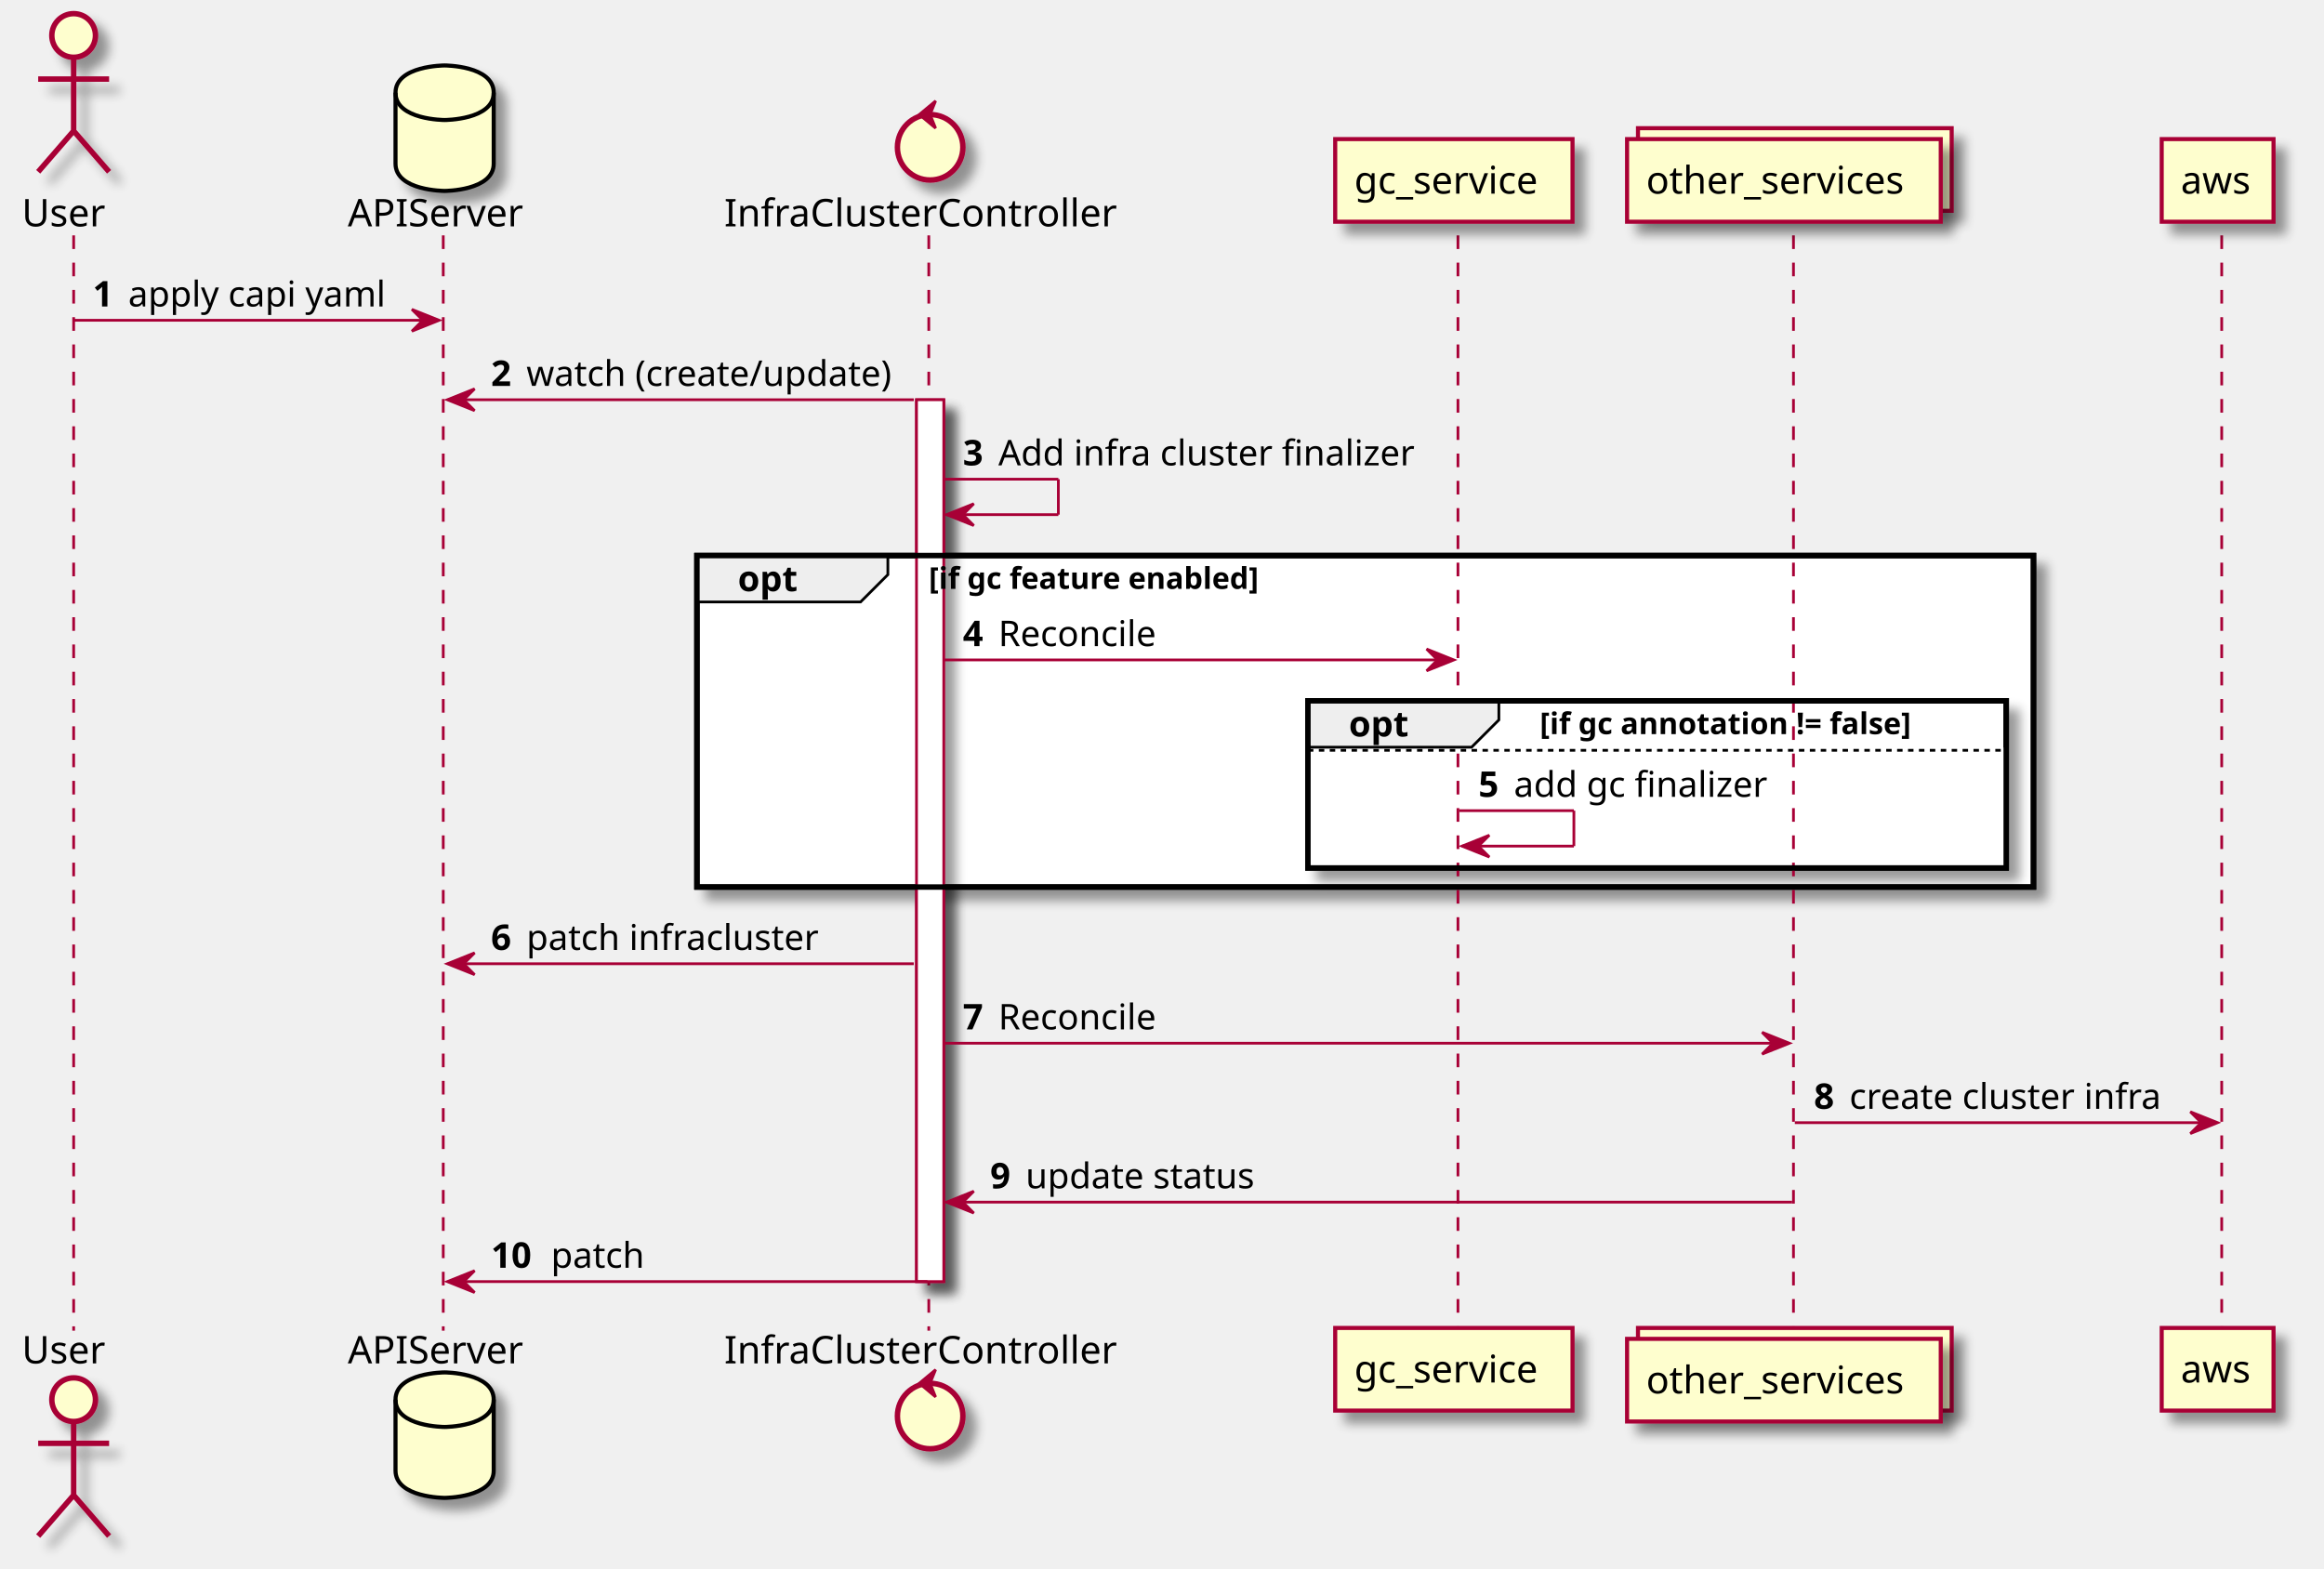
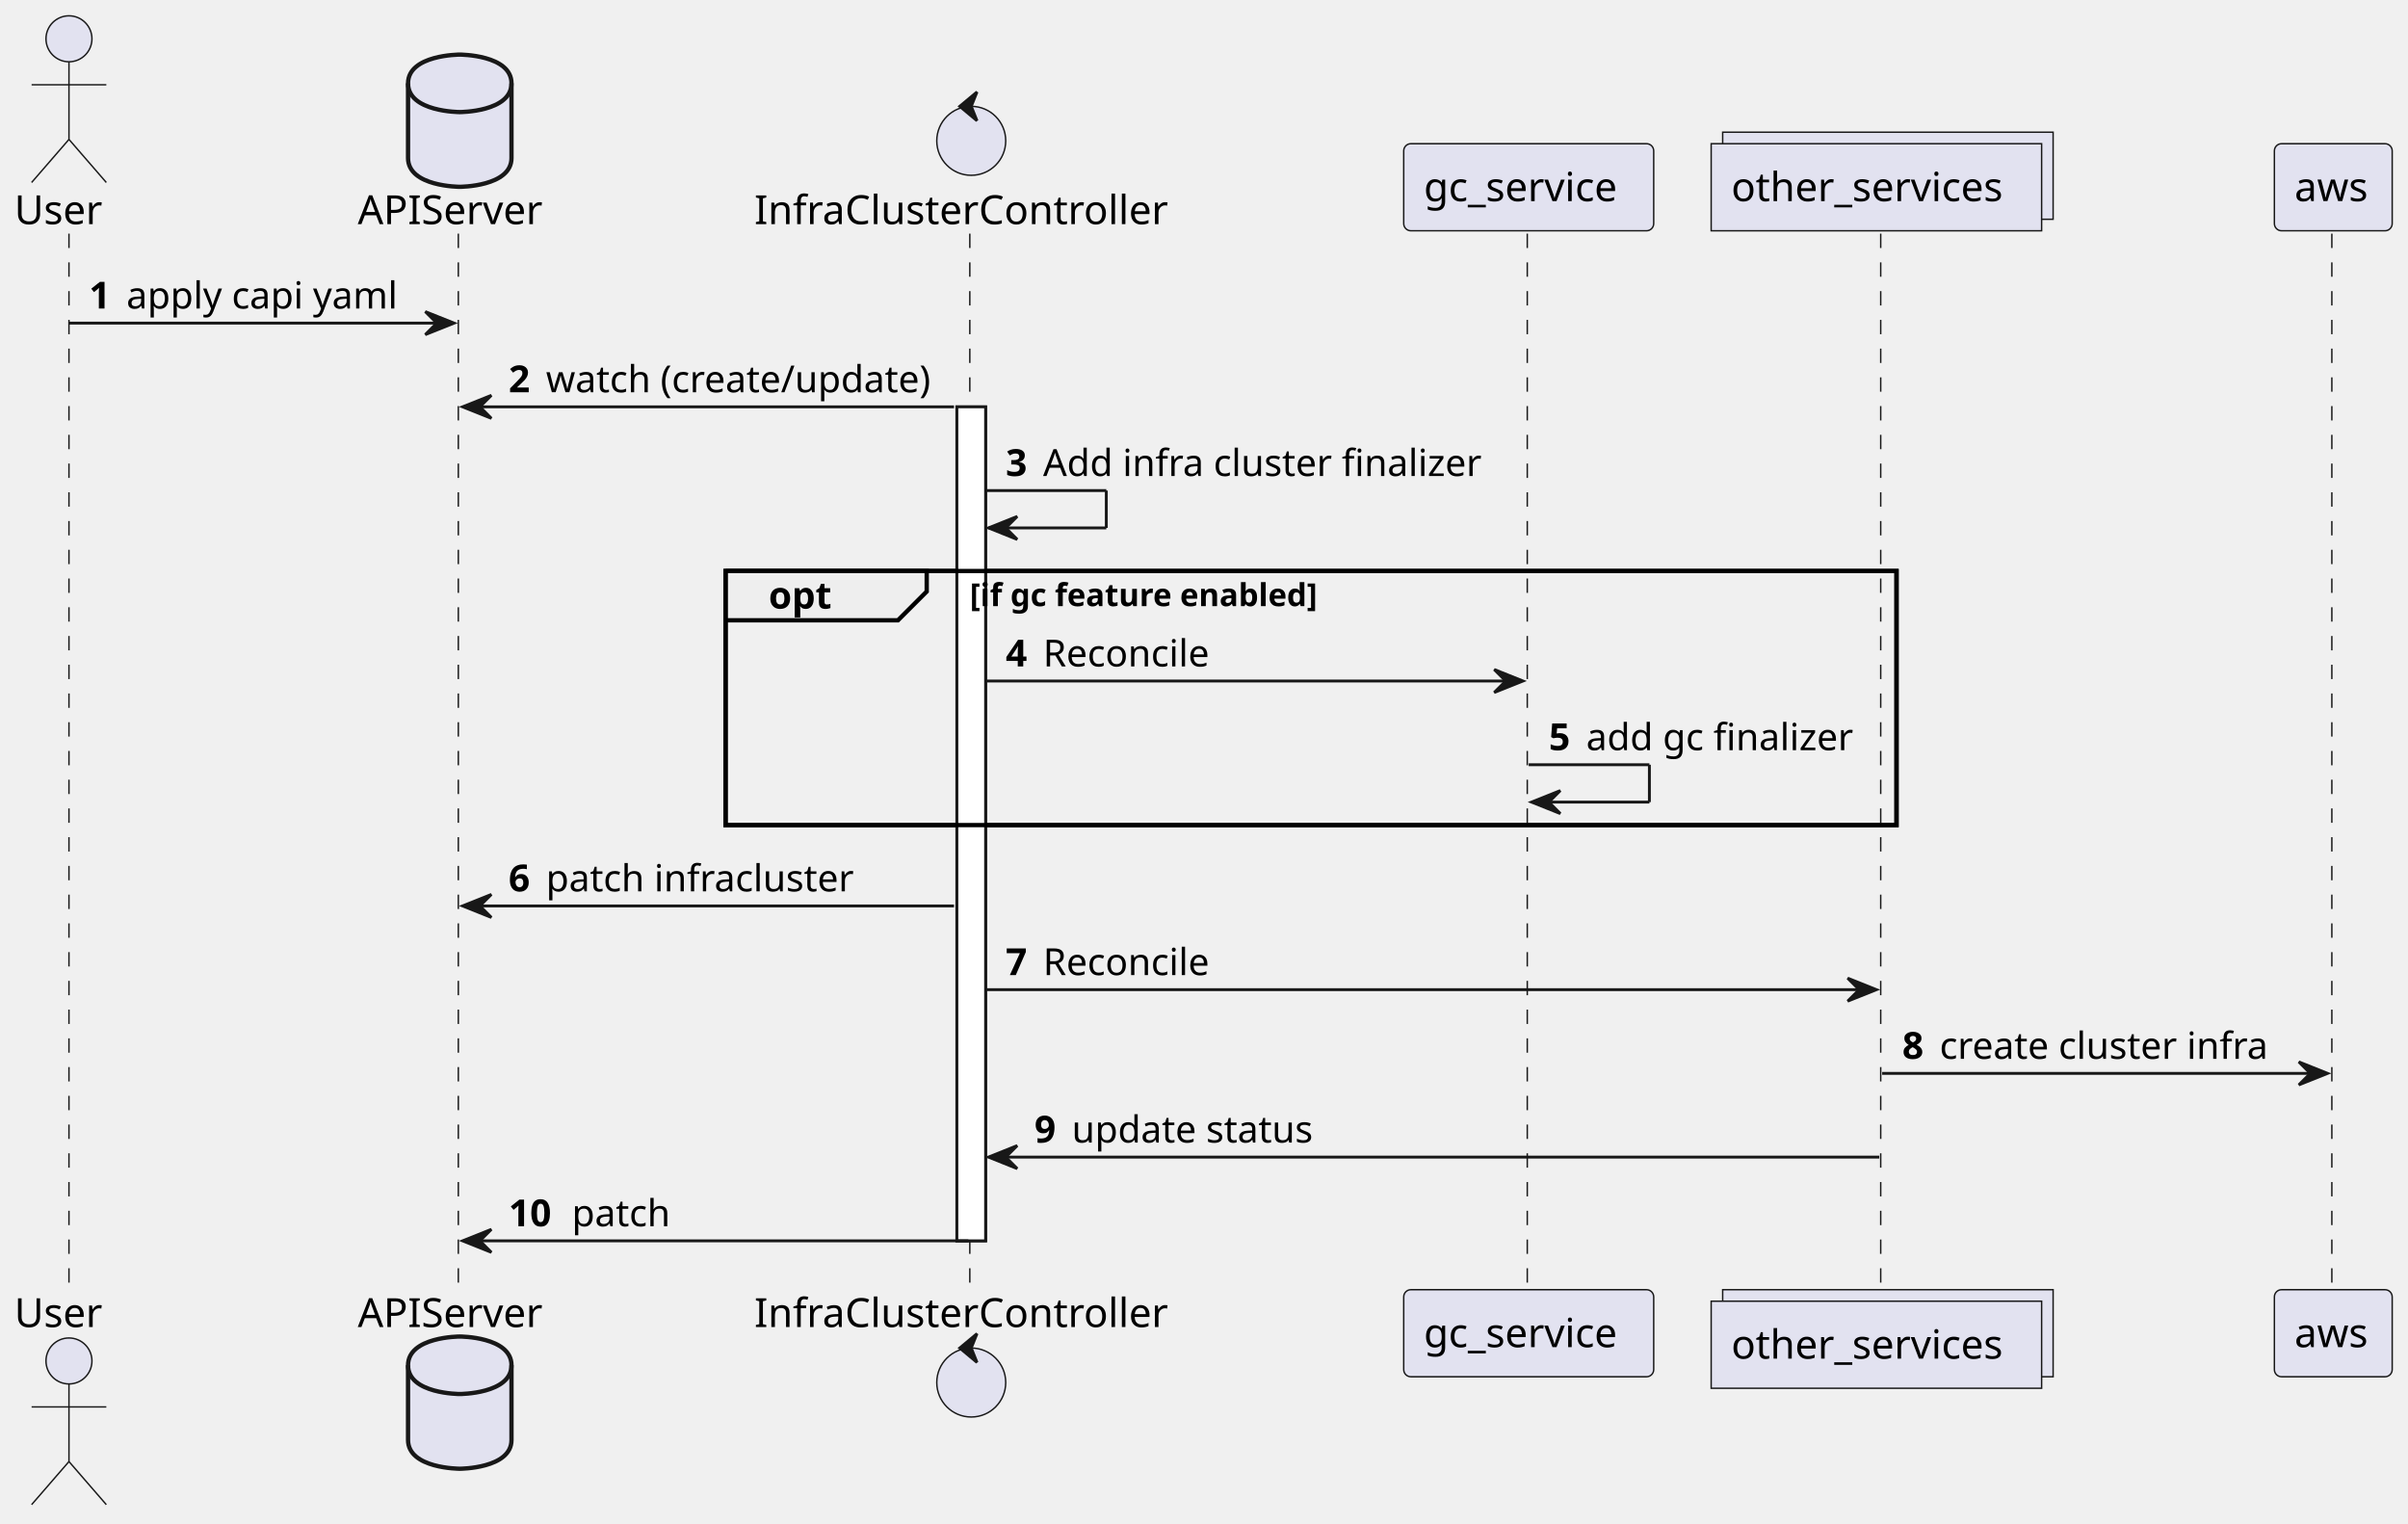
- <svg xmlns="http://www.w3.org/2000/svg" contentScriptType="application/ecmascript" contentStyleType="text/css" height="575px" preserveAspectRatio="none" style="width:852px;height:575px;" version="1.1" viewBox="0 0 852 575" width="852px" zoomAndPan="magnify">
-   <defs>
-     <filter height="300%" id="f939oq1i4ykc5" width="300%" x="-1" y="-1">
-       <feGaussianBlur result="blurOut" stdDeviation="2.0" />
-       <feColorMatrix in="blurOut" result="blurOut2" type="matrix" values="0 0 0 0 0 0 0 0 0 0 0 0 0 0 0 0 0 0 .4 0" />
-       <feOffset dx="4.0" dy="4.0" in="blurOut2" result="blurOut3" />
-       <feBlend in="SourceGraphic" in2="blurOut3" mode="normal" />
-     </filter>
-   </defs>
+ <svg xmlns="http://www.w3.org/2000/svg" contentStyleType="text/css" height="530px" preserveAspectRatio="none" style="width:838px;height:530px;background:#FFFFFF;" version="1.1" viewBox="0 0 838 530" width="838px" zoomAndPan="magnify">
+   <defs />
  <g>
-     <rect fill="#FFFFFF" filter="url(#f939oq1i4ykc5)" height="323.328" style="stroke: #A80036; stroke-width: 1.0;" width="10" x="336" y="146.562" />
-     <rect fill="#FFFFFF" filter="url(#f939oq1i4ykc5)" height="121.531" style="stroke: #000000; stroke-width: 2.0;" width="490" x="255.5" y="203.695" />
-     <rect fill="#FFFFFF" filter="url(#f939oq1i4ykc5)" height="61.266" style="stroke: #000000; stroke-width: 2.0;" width="256" x="479.5" y="256.961" />
-     <rect fill="#FFFFFF" height="44.133" style="stroke: none; stroke-width: 1.0;" width="256" x="479.5" y="274.094" />
-     <line style="stroke: #A80036; stroke-width: 1.0; stroke-dasharray: 5.0,5.0;" x1="27" x2="27" y1="86.297" y2="487.891" />
-     <line style="stroke: #A80036; stroke-width: 1.0; stroke-dasharray: 5.0,5.0;" x1="162.5" x2="162.5" y1="86.297" y2="487.891" />
-     <line style="stroke: #A80036; stroke-width: 1.0; stroke-dasharray: 5.0,5.0;" x1="340.5" x2="340.5" y1="86.297" y2="487.891" />
-     <line style="stroke: #A80036; stroke-width: 1.0; stroke-dasharray: 5.0,5.0;" x1="534.5" x2="534.5" y1="86.297" y2="487.891" />
-     <line style="stroke: #A80036; stroke-width: 1.0; stroke-dasharray: 5.0,5.0;" x1="657.5" x2="657.5" y1="86.297" y2="487.891" />
-     <line style="stroke: #A80036; stroke-width: 1.0; stroke-dasharray: 5.0,5.0;" x1="814.5" x2="814.5" y1="86.297" y2="487.891" />
-     <text fill="#000000" font-family="sans-serif" font-size="14" lengthAdjust="spacingAndGlyphs" textLength="32" x="8" y="82.995">User</text>
-     <ellipse cx="27" cy="13" fill="#FEFECE" filter="url(#f939oq1i4ykc5)" rx="8" ry="8" style="stroke: #A80036; stroke-width: 2.0;" />
-     <path d="M27,21 L27,48 M14,29 L40,29 M27,48 L14,63 M27,48 L40,63 " fill="none" filter="url(#f939oq1i4ykc5)" style="stroke: #A80036; stroke-width: 2.0;" />
-     <text fill="#000000" font-family="sans-serif" font-size="14" lengthAdjust="spacingAndGlyphs" textLength="32" x="8" y="499.886">User</text>
-     <ellipse cx="27" cy="513.188" fill="#FEFECE" filter="url(#f939oq1i4ykc5)" rx="8" ry="8" style="stroke: #A80036; stroke-width: 2.0;" />
-     <path d="M27,521.188 L27,548.188 M14,529.188 L40,529.188 M27,548.188 L14,563.188 M27,548.188 L40,563.188 " fill="none" filter="url(#f939oq1i4ykc5)" style="stroke: #A80036; stroke-width: 2.0;" />
-     <text fill="#000000" font-family="sans-serif" font-size="14" lengthAdjust="spacingAndGlyphs" textLength="65" x="127.5" y="82.995">APIServer</text>
-     <path d="M145,34 C145,24 163,24 163,24 C163,24 181,24 181,34 L181,60 C181,70 163,70 163,70 C163,70 145,70 145,60 L145,34 " fill="#FEFECE" filter="url(#f939oq1i4ykc5)" style="stroke: #000000; stroke-width: 1.5;" />
-     <path d="M145,34 C145,44 163,44 163,44 C163,44 181,44 181,34 " fill="none" style="stroke: #000000; stroke-width: 1.5;" />
-     <text fill="#000000" font-family="sans-serif" font-size="14" lengthAdjust="spacingAndGlyphs" textLength="65" x="127.5" y="499.886">APIServer</text>
-     <path d="M145,513.188 C145,503.188 163,503.188 163,503.188 C163,503.188 181,503.188 181,513.188 L181,539.188 C181,549.188 163,549.188 163,549.188 C163,549.188 145,549.188 145,539.188 L145,513.188 " fill="#FEFECE" filter="url(#f939oq1i4ykc5)" style="stroke: #000000; stroke-width: 1.5;" />
-     <path d="M145,513.188 C145,523.188 163,523.188 163,523.188 C163,523.188 181,523.188 181,513.188 " fill="none" style="stroke: #000000; stroke-width: 1.5;" />
-     <text fill="#000000" font-family="sans-serif" font-size="14" lengthAdjust="spacingAndGlyphs" textLength="145" x="265.5" y="82.995">InfraClusterController</text>
-     <ellipse cx="341" cy="54" fill="#FEFECE" filter="url(#f939oq1i4ykc5)" rx="12" ry="12" style="stroke: #A80036; stroke-width: 2.0;" />
-     <polygon fill="#A80036" points="337,42,343,37,341,42,343,47,337,42" style="stroke: #A80036; stroke-width: 1.0;" />
-     <text fill="#000000" font-family="sans-serif" font-size="14" lengthAdjust="spacingAndGlyphs" textLength="145" x="265.5" y="499.886">InfraClusterController</text>
-     <ellipse cx="341" cy="519.188" fill="#FEFECE" filter="url(#f939oq1i4ykc5)" rx="12" ry="12" style="stroke: #A80036; stroke-width: 2.0;" />
-     <polygon fill="#A80036" points="337,507.188,343,502.188,341,507.188,343,512.188,337,507.188" style="stroke: #A80036; stroke-width: 1.0;" />
-     <rect fill="#FEFECE" filter="url(#f939oq1i4ykc5)" height="30.297" style="stroke: #A80036; stroke-width: 1.5;" width="87" x="489.5" y="51" />
-     <text fill="#000000" font-family="sans-serif" font-size="14" lengthAdjust="spacingAndGlyphs" textLength="73" x="496.5" y="70.995">gc_service</text>
-     <rect fill="#FEFECE" filter="url(#f939oq1i4ykc5)" height="30.297" style="stroke: #A80036; stroke-width: 1.5;" width="87" x="489.5" y="486.891" />
-     <text fill="#000000" font-family="sans-serif" font-size="14" lengthAdjust="spacingAndGlyphs" textLength="73" x="496.5" y="506.886">gc_service</text>
-     <rect fill="#FEFECE" filter="url(#f939oq1i4ykc5)" height="30.297" style="stroke: #A80036; stroke-width: 1.5;" width="115" x="600.5" y="47" />
-     <rect fill="#FEFECE" filter="url(#f939oq1i4ykc5)" height="30.297" style="stroke: #A80036; stroke-width: 1.5;" width="115" x="596.5" y="51" />
-     <text fill="#000000" font-family="sans-serif" font-size="14" lengthAdjust="spacingAndGlyphs" textLength="101" x="603.5" y="70.995">other_services</text>
-     <rect fill="#FEFECE" filter="url(#f939oq1i4ykc5)" height="30.297" style="stroke: #A80036; stroke-width: 1.5;" width="115" x="600.5" y="486.891" />
-     <rect fill="#FEFECE" filter="url(#f939oq1i4ykc5)" height="30.297" style="stroke: #A80036; stroke-width: 1.5;" width="115" x="596.5" y="490.891" />
-     <text fill="#000000" font-family="sans-serif" font-size="14" lengthAdjust="spacingAndGlyphs" textLength="101" x="603.5" y="510.886">other_services</text>
-     <rect fill="#FEFECE" filter="url(#f939oq1i4ykc5)" height="30.297" style="stroke: #A80036; stroke-width: 1.5;" width="41" x="792.5" y="51" />
-     <text fill="#000000" font-family="sans-serif" font-size="14" lengthAdjust="spacingAndGlyphs" textLength="27" x="799.5" y="70.995">aws</text>
-     <rect fill="#FEFECE" filter="url(#f939oq1i4ykc5)" height="30.297" style="stroke: #A80036; stroke-width: 1.5;" width="41" x="792.5" y="486.891" />
-     <text fill="#000000" font-family="sans-serif" font-size="14" lengthAdjust="spacingAndGlyphs" textLength="27" x="799.5" y="506.886">aws</text>
-     <rect fill="#FFFFFF" filter="url(#f939oq1i4ykc5)" height="323.328" style="stroke: #A80036; stroke-width: 1.0;" width="10" x="336" y="146.562" />
-     <polygon fill="#A80036" points="151,113.43,161,117.43,151,121.43,155,117.43" style="stroke: #A80036; stroke-width: 1.0;" />
-     <line style="stroke: #A80036; stroke-width: 1.0;" x1="27" x2="157" y1="117.43" y2="117.43" />
-     <text fill="#000000" font-family="sans-serif" font-size="13" font-weight="bold" lengthAdjust="spacingAndGlyphs" textLength="9" x="34" y="112.364">1</text>
-     <text fill="#000000" font-family="sans-serif" font-size="13" lengthAdjust="spacingAndGlyphs" textLength="99" x="47" y="112.364">apply capi yaml</text>
-     <polygon fill="#A80036" points="174,142.562,164,146.562,174,150.562,170,146.562" style="stroke: #A80036; stroke-width: 1.0;" />
-     <line style="stroke: #A80036; stroke-width: 1.0;" x1="168" x2="335" y1="146.562" y2="146.562" />
-     <text fill="#000000" font-family="sans-serif" font-size="13" font-weight="bold" lengthAdjust="spacingAndGlyphs" textLength="9" x="180" y="141.497">2</text>
-     <text fill="#000000" font-family="sans-serif" font-size="13" lengthAdjust="spacingAndGlyphs" textLength="141" x="193" y="141.497">watch (create/update)</text>
-     <line style="stroke: #A80036; stroke-width: 1.0;" x1="346" x2="388" y1="175.695" y2="175.695" />
-     <line style="stroke: #A80036; stroke-width: 1.0;" x1="388" x2="388" y1="175.695" y2="188.695" />
-     <line style="stroke: #A80036; stroke-width: 1.0;" x1="347" x2="388" y1="188.695" y2="188.695" />
-     <polygon fill="#A80036" points="357,184.695,347,188.695,357,192.695,353,188.695" style="stroke: #A80036; stroke-width: 1.0;" />
-     <text fill="#000000" font-family="sans-serif" font-size="13" font-weight="bold" lengthAdjust="spacingAndGlyphs" textLength="9" x="353" y="170.629">3</text>
-     <text fill="#000000" font-family="sans-serif" font-size="13" lengthAdjust="spacingAndGlyphs" textLength="157" x="366" y="170.629">Add infra cluster finalizer</text>
-     <path d="M255.5,203.695 L325.5,203.695 L325.5,210.695 L315.5,220.695 L255.5,220.695 L255.5,203.695 " fill="#EEEEEE" style="stroke: #000000; stroke-width: 1.0;" />
-     <rect fill="none" height="121.531" style="stroke: #000000; stroke-width: 2.0;" width="490" x="255.5" y="203.695" />
-     <text fill="#000000" font-family="sans-serif" font-size="13" font-weight="bold" lengthAdjust="spacingAndGlyphs" textLength="25" x="270.5" y="216.762">opt</text>
-     <text fill="#000000" font-family="sans-serif" font-size="11" font-weight="bold" lengthAdjust="spacingAndGlyphs" textLength="145" x="340.5" y="215.906">[if gc feature enabled]</text>
-     <polygon fill="#A80036" points="523,237.961,533,241.961,523,245.961,527,241.961" style="stroke: #A80036; stroke-width: 1.0;" />
-     <line style="stroke: #A80036; stroke-width: 1.0;" x1="346" x2="529" y1="241.961" y2="241.961" />
-     <text fill="#000000" font-family="sans-serif" font-size="13" font-weight="bold" lengthAdjust="spacingAndGlyphs" textLength="9" x="353" y="236.895">4</text>
-     <text fill="#000000" font-family="sans-serif" font-size="13" lengthAdjust="spacingAndGlyphs" textLength="60" x="366" y="236.895">Reconcile</text>
-     <path d="M479.5,256.961 L549.5,256.961 L549.5,263.961 L539.5,273.961 L479.5,273.961 L479.5,256.961 " fill="#EEEEEE" style="stroke: #000000; stroke-width: 1.0;" />
-     <rect fill="none" height="61.266" style="stroke: #000000; stroke-width: 2.0;" width="256" x="479.5" y="256.961" />
-     <text fill="#000000" font-family="sans-serif" font-size="13" font-weight="bold" lengthAdjust="spacingAndGlyphs" textLength="25" x="494.5" y="270.028">opt</text>
-     <text fill="#000000" font-family="sans-serif" font-size="11" font-weight="bold" lengthAdjust="spacingAndGlyphs" textLength="166" x="564.5" y="269.171">[if gc annotation != false]</text>
-     <line style="stroke: #000000; stroke-width: 1.0; stroke-dasharray: 2.0,2.0;" x1="479.5" x2="735.5" y1="275.094" y2="275.094" />
-     <line style="stroke: #A80036; stroke-width: 1.0;" x1="535" x2="577" y1="297.227" y2="297.227" />
-     <line style="stroke: #A80036; stroke-width: 1.0;" x1="577" x2="577" y1="297.227" y2="310.227" />
-     <line style="stroke: #A80036; stroke-width: 1.0;" x1="536" x2="577" y1="310.227" y2="310.227" />
-     <polygon fill="#A80036" points="546,306.227,536,310.227,546,314.227,542,310.227" style="stroke: #A80036; stroke-width: 1.0;" />
-     <text fill="#000000" font-family="sans-serif" font-size="13" font-weight="bold" lengthAdjust="spacingAndGlyphs" textLength="9" x="542" y="292.161">5</text>
-     <text fill="#000000" font-family="sans-serif" font-size="13" lengthAdjust="spacingAndGlyphs" textLength="96" x="555" y="292.161">add gc finalizer</text>
-     <polygon fill="#A80036" points="174,349.359,164,353.359,174,357.359,170,353.359" style="stroke: #A80036; stroke-width: 1.0;" />
-     <line style="stroke: #A80036; stroke-width: 1.0;" x1="168" x2="335" y1="353.359" y2="353.359" />
-     <text fill="#000000" font-family="sans-serif" font-size="13" font-weight="bold" lengthAdjust="spacingAndGlyphs" textLength="9" x="180" y="348.293">6</text>
-     <text fill="#000000" font-family="sans-serif" font-size="13" lengthAdjust="spacingAndGlyphs" textLength="111" x="193" y="348.293">patch infracluster</text>
-     <polygon fill="#A80036" points="646,378.492,656,382.492,646,386.492,650,382.492" style="stroke: #A80036; stroke-width: 1.0;" />
-     <line style="stroke: #A80036; stroke-width: 1.0;" x1="346" x2="652" y1="382.492" y2="382.492" />
-     <text fill="#000000" font-family="sans-serif" font-size="13" font-weight="bold" lengthAdjust="spacingAndGlyphs" textLength="9" x="353" y="377.426">7</text>
-     <text fill="#000000" font-family="sans-serif" font-size="13" lengthAdjust="spacingAndGlyphs" textLength="60" x="366" y="377.426">Reconcile</text>
-     <polygon fill="#A80036" points="803,407.625,813,411.625,803,415.625,807,411.625" style="stroke: #A80036; stroke-width: 1.0;" />
-     <line style="stroke: #A80036; stroke-width: 1.0;" x1="658" x2="809" y1="411.625" y2="411.625" />
-     <text fill="#000000" font-family="sans-serif" font-size="13" font-weight="bold" lengthAdjust="spacingAndGlyphs" textLength="9" x="665" y="406.559">8</text>
-     <text fill="#000000" font-family="sans-serif" font-size="13" lengthAdjust="spacingAndGlyphs" textLength="120" x="678" y="406.559">create cluster infra</text>
-     <polygon fill="#A80036" points="357,436.758,347,440.758,357,444.758,353,440.758" style="stroke: #A80036; stroke-width: 1.0;" />
-     <line style="stroke: #A80036; stroke-width: 1.0;" x1="351" x2="657" y1="440.758" y2="440.758" />
-     <text fill="#000000" font-family="sans-serif" font-size="13" font-weight="bold" lengthAdjust="spacingAndGlyphs" textLength="9" x="363" y="435.692">9</text>
-     <text fill="#000000" font-family="sans-serif" font-size="13" lengthAdjust="spacingAndGlyphs" textLength="89" x="376" y="435.692">update status</text>
-     <polygon fill="#A80036" points="174,465.891,164,469.891,174,473.891,170,469.891" style="stroke: #A80036; stroke-width: 1.0;" />
-     <line style="stroke: #A80036; stroke-width: 1.0;" x1="168" x2="340" y1="469.891" y2="469.891" />
-     <text fill="#000000" font-family="sans-serif" font-size="13" font-weight="bold" lengthAdjust="spacingAndGlyphs" textLength="18" x="180" y="464.825">10</text>
-     <text fill="#000000" font-family="sans-serif" font-size="13" lengthAdjust="spacingAndGlyphs" textLength="36" x="202" y="464.825">patch</text>
+     <rect fill="#FFFFFF" height="290.195" style="stroke:#181818;stroke-width:1.0;" width="10" x="333" y="141.562" />
+     <rect height="88.398" style="stroke:#000000;stroke-width:1.5;fill:none;" width="407.5" x="252.5" y="198.695" />
+     <line style="stroke:#181818;stroke-width:0.5;fill:none;stroke-dasharray:5.0,5.0;" x1="24" x2="24" y1="81.297" y2="449.758" />
+     <line style="stroke:#181818;stroke-width:0.5;fill:none;stroke-dasharray:5.0,5.0;" x1="159.5" x2="159.5" y1="81.297" y2="449.758" />
+     <line style="stroke:#181818;stroke-width:0.5;fill:none;stroke-dasharray:5.0,5.0;" x1="337.5" x2="337.5" y1="81.297" y2="449.758" />
+     <line style="stroke:#181818;stroke-width:0.5;fill:none;stroke-dasharray:5.0,5.0;" x1="531.5" x2="531.5" y1="81.297" y2="449.758" />
+     <line style="stroke:#181818;stroke-width:0.5;fill:none;stroke-dasharray:5.0,5.0;" x1="654.5" x2="654.5" y1="81.297" y2="449.758" />
+     <line style="stroke:#181818;stroke-width:0.5;fill:none;stroke-dasharray:5.0,5.0;" x1="811.5" x2="811.5" y1="81.297" y2="449.758" />
+     <text fill="#000000" font-family="sans-serif" font-size="14" lengthAdjust="spacing" textLength="32" x="5" y="77.995">User</text>
+     <ellipse cx="24" cy="13.5" fill="#E2E2F0" rx="8" ry="8" style="stroke:#181818;stroke-width:0.5;" />
+     <path d="M24,21.5 L24,48.5 M11,29.5 L37,29.5 M24,48.5 L11,63.5 M24,48.5 L37,63.5 " fill="none" style="stroke:#181818;stroke-width:0.5;" />
+     <text fill="#000000" font-family="sans-serif" font-size="14" lengthAdjust="spacing" textLength="32" x="5" y="461.753">User</text>
+     <ellipse cx="24" cy="473.555" fill="#E2E2F0" rx="8" ry="8" style="stroke:#181818;stroke-width:0.5;" />
+     <path d="M24,481.555 L24,508.555 M11,489.555 L37,489.555 M24,508.555 L11,523.555 M24,508.555 L37,523.555 " fill="none" style="stroke:#181818;stroke-width:0.5;" />
+     <text fill="#000000" font-family="sans-serif" font-size="14" lengthAdjust="spacing" textLength="65" x="124.5" y="77.995">APIServer</text>
+     <path d="M142,29 C142,19 160,19 160,19 C160,19 178,19 178,29 L178,55 C178,65 160,65 160,65 C160,65 142,65 142,55 L142,29 " fill="#E2E2F0" style="stroke:#181818;stroke-width:1.5;" />
+     <path d="M142,29 C142,39 160,39 160,39 C160,39 178,39 178,29 " fill="none" style="stroke:#181818;stroke-width:1.5;" />
+     <text fill="#000000" font-family="sans-serif" font-size="14" lengthAdjust="spacing" textLength="65" x="124.5" y="461.753">APIServer</text>
+     <path d="M142,475.055 C142,465.055 160,465.055 160,465.055 C160,465.055 178,465.055 178,475.055 L178,501.055 C178,511.055 160,511.055 160,511.055 C160,511.055 142,511.055 142,501.055 L142,475.055 " fill="#E2E2F0" style="stroke:#181818;stroke-width:1.5;" />
+     <path d="M142,475.055 C142,485.055 160,485.055 160,485.055 C160,485.055 178,485.055 178,475.055 " fill="none" style="stroke:#181818;stroke-width:1.5;" />
+     <text fill="#000000" font-family="sans-serif" font-size="14" lengthAdjust="spacing" textLength="145" x="262.5" y="77.995">InfraClusterController</text>
+     <ellipse cx="338" cy="49" fill="#E2E2F0" rx="12" ry="12" style="stroke:#181818;stroke-width:0.5;" />
+     <polygon fill="#181818" points="334,37,340,32,338,37,340,42,334,37" style="stroke:#181818;stroke-width:1.0;" />
+     <text fill="#000000" font-family="sans-serif" font-size="14" lengthAdjust="spacing" textLength="145" x="262.5" y="461.753">InfraClusterController</text>
+     <ellipse cx="338" cy="481.055" fill="#E2E2F0" rx="12" ry="12" style="stroke:#181818;stroke-width:0.5;" />
+     <polygon fill="#181818" points="334,469.055,340,464.055,338,469.055,340,474.055,334,469.055" style="stroke:#181818;stroke-width:1.0;" />
+     <rect fill="#E2E2F0" height="30.297" rx="2.5" ry="2.5" style="stroke:#181818;stroke-width:0.5;" width="87" x="488.5" y="50" />
+     <text fill="#000000" font-family="sans-serif" font-size="14" lengthAdjust="spacing" textLength="73" x="495.5" y="69.995">gc_service</text>
+     <rect fill="#E2E2F0" height="30.297" rx="2.5" ry="2.5" style="stroke:#181818;stroke-width:0.5;" width="87" x="488.5" y="448.758" />
+     <text fill="#000000" font-family="sans-serif" font-size="14" lengthAdjust="spacing" textLength="73" x="495.5" y="468.753">gc_service</text>
+     <rect fill="#E2E2F0" height="30.297" style="stroke:#181818;stroke-width:0.5;" width="115" x="599.5" y="46" />
+     <rect fill="#E2E2F0" height="30.297" style="stroke:#181818;stroke-width:0.5;" width="115" x="595.5" y="50" />
+     <text fill="#000000" font-family="sans-serif" font-size="14" lengthAdjust="spacing" textLength="101" x="602.5" y="69.995">other_services</text>
+     <rect fill="#E2E2F0" height="30.297" style="stroke:#181818;stroke-width:0.5;" width="115" x="599.5" y="448.758" />
+     <rect fill="#E2E2F0" height="30.297" style="stroke:#181818;stroke-width:0.5;" width="115" x="595.5" y="452.758" />
+     <text fill="#000000" font-family="sans-serif" font-size="14" lengthAdjust="spacing" textLength="101" x="602.5" y="472.753">other_services</text>
+     <rect fill="#E2E2F0" height="30.297" rx="2.5" ry="2.5" style="stroke:#181818;stroke-width:0.5;" width="41" x="791.5" y="50" />
+     <text fill="#000000" font-family="sans-serif" font-size="14" lengthAdjust="spacing" textLength="27" x="798.5" y="69.995">aws</text>
+     <rect fill="#E2E2F0" height="30.297" rx="2.5" ry="2.5" style="stroke:#181818;stroke-width:0.5;" width="41" x="791.5" y="448.758" />
+     <text fill="#000000" font-family="sans-serif" font-size="14" lengthAdjust="spacing" textLength="27" x="798.5" y="468.753">aws</text>
+     <rect fill="#FFFFFF" height="290.195" style="stroke:#181818;stroke-width:1.0;" width="10" x="333" y="141.562" />
+     <polygon fill="#181818" points="148,108.43,158,112.43,148,116.43,152,112.43" style="stroke:#181818;stroke-width:1.0;" />
+     <line style="stroke:#181818;stroke-width:1.0;" x1="24" x2="154" y1="112.43" y2="112.43" />
+     <text fill="#000000" font-family="sans-serif" font-size="13" font-weight="bold" lengthAdjust="spacing" textLength="9" x="31" y="107.364">1</text>
+     <text fill="#000000" font-family="sans-serif" font-size="13" lengthAdjust="spacing" textLength="99" x="44" y="107.364">apply capi yaml</text>
+     <polygon fill="#181818" points="171,137.562,161,141.562,171,145.562,167,141.562" style="stroke:#181818;stroke-width:1.0;" />
+     <line style="stroke:#181818;stroke-width:1.0;" x1="165" x2="332" y1="141.562" y2="141.562" />
+     <text fill="#000000" font-family="sans-serif" font-size="13" font-weight="bold" lengthAdjust="spacing" textLength="9" x="177" y="136.497">2</text>
+     <text fill="#000000" font-family="sans-serif" font-size="13" lengthAdjust="spacing" textLength="141" x="190" y="136.497">watch (create/update)</text>
+     <line style="stroke:#181818;stroke-width:1.0;" x1="343" x2="385" y1="170.695" y2="170.695" />
+     <line style="stroke:#181818;stroke-width:1.0;" x1="385" x2="385" y1="170.695" y2="183.695" />
+     <line style="stroke:#181818;stroke-width:1.0;" x1="344" x2="385" y1="183.695" y2="183.695" />
+     <polygon fill="#181818" points="354,179.695,344,183.695,354,187.695,350,183.695" style="stroke:#181818;stroke-width:1.0;" />
+     <text fill="#000000" font-family="sans-serif" font-size="13" font-weight="bold" lengthAdjust="spacing" textLength="9" x="350" y="165.629">3</text>
+     <text fill="#000000" font-family="sans-serif" font-size="13" lengthAdjust="spacing" textLength="157" x="363" y="165.629">Add infra cluster finalizer</text>
+     <path d="M252.5,198.695 L322.5,198.695 L322.5,205.828 L312.5,215.828 L252.5,215.828 L252.5,198.695 " fill="#EEEEEE" style="stroke:#000000;stroke-width:1.5;" />
+     <rect fill="none" height="88.398" style="stroke:#000000;stroke-width:1.5;" width="407.5" x="252.5" y="198.695" />
+     <text fill="#000000" font-family="sans-serif" font-size="13" font-weight="bold" lengthAdjust="spacing" textLength="25" x="267.5" y="211.762">opt</text>
+     <text fill="#000000" font-family="sans-serif" font-size="11" font-weight="bold" lengthAdjust="spacing" textLength="145" x="337.5" y="210.906">[if gc feature enabled]</text>
+     <polygon fill="#181818" points="520,232.961,530,236.961,520,240.961,524,236.961" style="stroke:#181818;stroke-width:1.0;" />
+     <line style="stroke:#181818;stroke-width:1.0;" x1="343" x2="526" y1="236.961" y2="236.961" />
+     <text fill="#000000" font-family="sans-serif" font-size="13" font-weight="bold" lengthAdjust="spacing" textLength="9" x="350" y="231.895">4</text>
+     <text fill="#000000" font-family="sans-serif" font-size="13" lengthAdjust="spacing" textLength="60" x="363" y="231.895">Reconcile</text>
+     <line style="stroke:#181818;stroke-width:1.0;" x1="532" x2="574" y1="266.094" y2="266.094" />
+     <line style="stroke:#181818;stroke-width:1.0;" x1="574" x2="574" y1="266.094" y2="279.094" />
+     <line style="stroke:#181818;stroke-width:1.0;" x1="533" x2="574" y1="279.094" y2="279.094" />
+     <polygon fill="#181818" points="543,275.094,533,279.094,543,283.094,539,279.094" style="stroke:#181818;stroke-width:1.0;" />
+     <text fill="#000000" font-family="sans-serif" font-size="13" font-weight="bold" lengthAdjust="spacing" textLength="9" x="539" y="261.028">5</text>
+     <text fill="#000000" font-family="sans-serif" font-size="13" lengthAdjust="spacing" textLength="96" x="552" y="261.028">add gc finalizer</text>
+     <polygon fill="#181818" points="171,311.227,161,315.227,171,319.227,167,315.227" style="stroke:#181818;stroke-width:1.0;" />
+     <line style="stroke:#181818;stroke-width:1.0;" x1="165" x2="332" y1="315.227" y2="315.227" />
+     <text fill="#000000" font-family="sans-serif" font-size="13" font-weight="bold" lengthAdjust="spacing" textLength="9" x="177" y="310.161">6</text>
+     <text fill="#000000" font-family="sans-serif" font-size="13" lengthAdjust="spacing" textLength="111" x="190" y="310.161">patch infracluster</text>
+     <polygon fill="#181818" points="643,340.359,653,344.359,643,348.359,647,344.359" style="stroke:#181818;stroke-width:1.0;" />
+     <line style="stroke:#181818;stroke-width:1.0;" x1="343" x2="649" y1="344.359" y2="344.359" />
+     <text fill="#000000" font-family="sans-serif" font-size="13" font-weight="bold" lengthAdjust="spacing" textLength="9" x="350" y="339.293">7</text>
+     <text fill="#000000" font-family="sans-serif" font-size="13" lengthAdjust="spacing" textLength="60" x="363" y="339.293">Reconcile</text>
+     <polygon fill="#181818" points="800,369.492,810,373.492,800,377.492,804,373.492" style="stroke:#181818;stroke-width:1.0;" />
+     <line style="stroke:#181818;stroke-width:1.0;" x1="655" x2="806" y1="373.492" y2="373.492" />
+     <text fill="#000000" font-family="sans-serif" font-size="13" font-weight="bold" lengthAdjust="spacing" textLength="9" x="662" y="368.426">8</text>
+     <text fill="#000000" font-family="sans-serif" font-size="13" lengthAdjust="spacing" textLength="120" x="675" y="368.426">create cluster infra</text>
+     <polygon fill="#181818" points="354,398.625,344,402.625,354,406.625,350,402.625" style="stroke:#181818;stroke-width:1.0;" />
+     <line style="stroke:#181818;stroke-width:1.0;" x1="348" x2="654" y1="402.625" y2="402.625" />
+     <text fill="#000000" font-family="sans-serif" font-size="13" font-weight="bold" lengthAdjust="spacing" textLength="9" x="360" y="397.559">9</text>
+     <text fill="#000000" font-family="sans-serif" font-size="13" lengthAdjust="spacing" textLength="89" x="373" y="397.559">update status</text>
+     <polygon fill="#181818" points="171,427.758,161,431.758,171,435.758,167,431.758" style="stroke:#181818;stroke-width:1.0;" />
+     <line style="stroke:#181818;stroke-width:1.0;" x1="165" x2="337" y1="431.758" y2="431.758" />
+     <text fill="#000000" font-family="sans-serif" font-size="13" font-weight="bold" lengthAdjust="spacing" textLength="18" x="177" y="426.692">10</text>
+     <text fill="#000000" font-family="sans-serif" font-size="13" lengthAdjust="spacing" textLength="36" x="199" y="426.692">patch</text>
  </g>
</svg>
